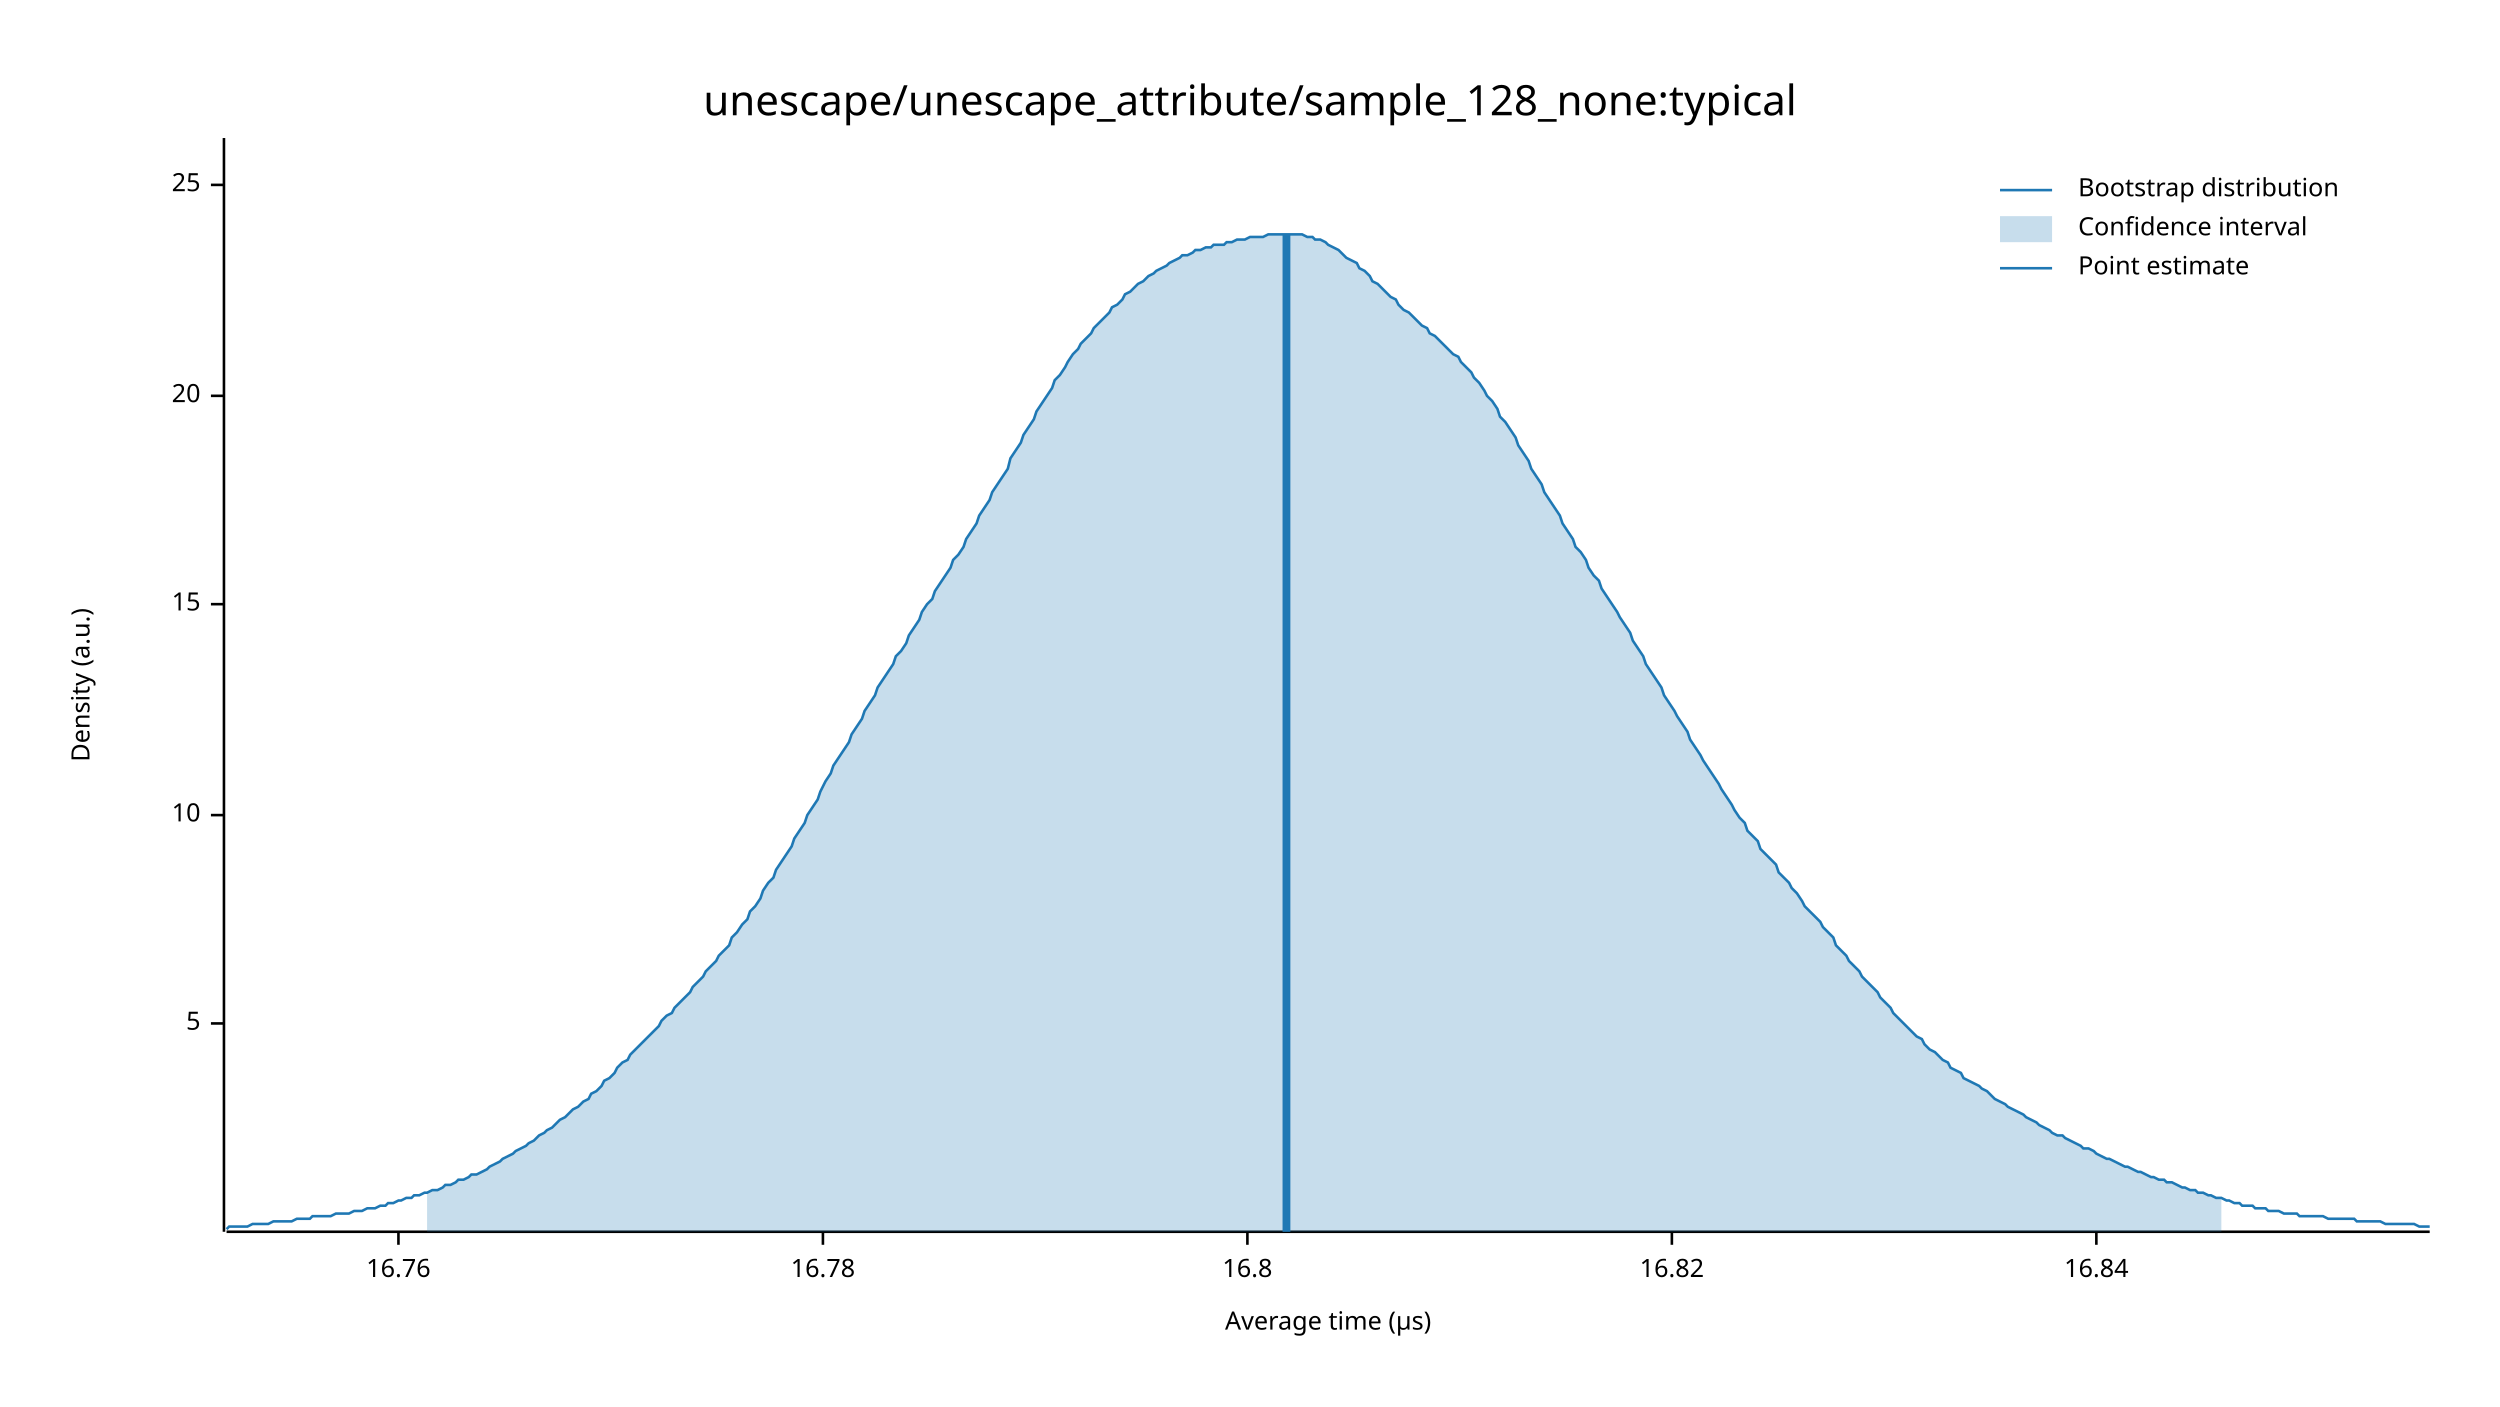
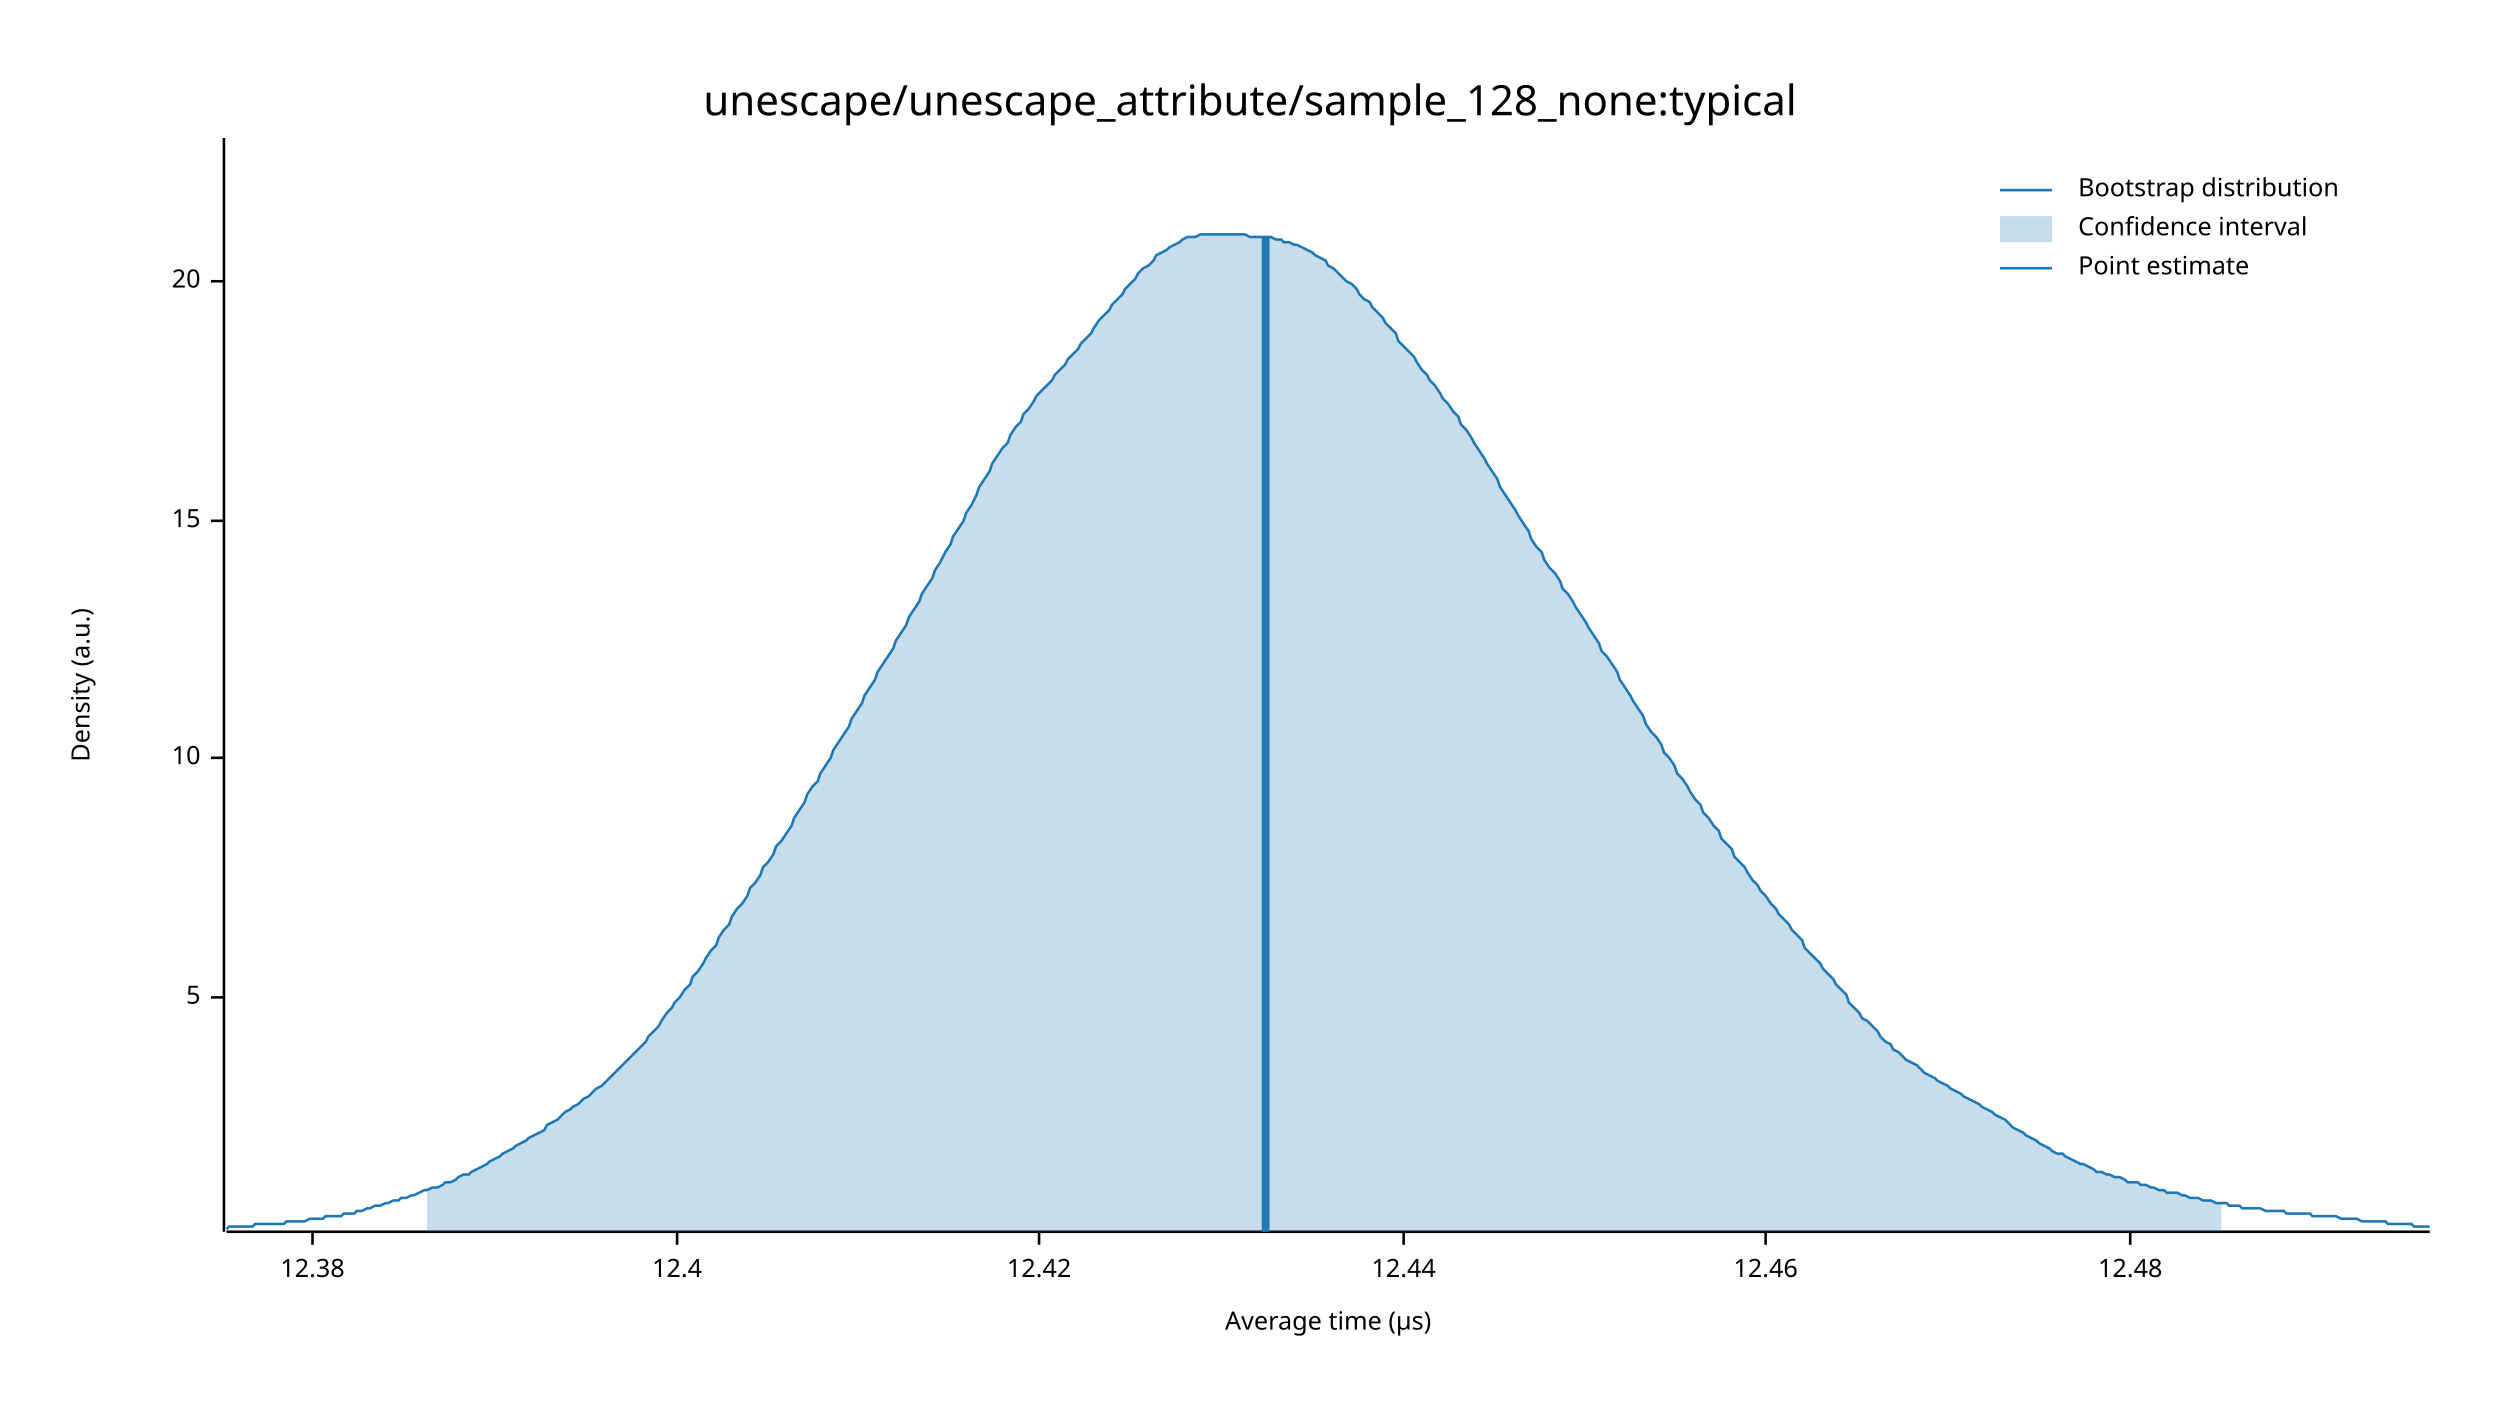
<svg xmlns="http://www.w3.org/2000/svg" width="960" height="540" viewBox="0 0 960 540">
  <text x="480" y="32" dy="0.76em" text-anchor="middle" font-family="sans-serif" font-size="16.129" opacity="1" fill="#000000">
unescape/unescape_attribute/sample_128_none:typical
</text>
  <text x="27" y="263" dy="0.76em" text-anchor="middle" font-family="sans-serif" font-size="9.677" opacity="1" fill="#000000" transform="rotate(270, 27, 263)">
Density (a.u.)
</text>
  <text x="510" y="513" dy="-0.5ex" text-anchor="middle" font-family="sans-serif" font-size="9.677" opacity="1" fill="#000000">
Average time (µs)
</text>
  <polyline fill="none" opacity="1" stroke="#000000" stroke-width="1" points="86,53 86,473 " />
-   <text x="77" y="393" dy="0.5ex" text-anchor="end" font-family="sans-serif" font-size="9.677" opacity="1" fill="#000000">
+   <text x="77" y="383" dy="0.5ex" text-anchor="end" font-family="sans-serif" font-size="9.677" opacity="1" fill="#000000">
5
</text>
-   <polyline fill="none" opacity="1" stroke="#000000" stroke-width="1" points="81,393 86,393 " />
-   <text x="77" y="313" dy="0.5ex" text-anchor="end" font-family="sans-serif" font-size="9.677" opacity="1" fill="#000000">
+   <polyline fill="none" opacity="1" stroke="#000000" stroke-width="1" points="81,383 86,383 " />
+   <text x="77" y="291" dy="0.5ex" text-anchor="end" font-family="sans-serif" font-size="9.677" opacity="1" fill="#000000">
10
</text>
-   <polyline fill="none" opacity="1" stroke="#000000" stroke-width="1" points="81,313 86,313 " />
-   <text x="77" y="232" dy="0.5ex" text-anchor="end" font-family="sans-serif" font-size="9.677" opacity="1" fill="#000000">
+   <polyline fill="none" opacity="1" stroke="#000000" stroke-width="1" points="81,291 86,291 " />
+   <text x="77" y="200" dy="0.5ex" text-anchor="end" font-family="sans-serif" font-size="9.677" opacity="1" fill="#000000">
15
</text>
-   <polyline fill="none" opacity="1" stroke="#000000" stroke-width="1" points="81,232 86,232 " />
-   <text x="77" y="152" dy="0.5ex" text-anchor="end" font-family="sans-serif" font-size="9.677" opacity="1" fill="#000000">
+   <polyline fill="none" opacity="1" stroke="#000000" stroke-width="1" points="81,200 86,200 " />
+   <text x="77" y="108" dy="0.5ex" text-anchor="end" font-family="sans-serif" font-size="9.677" opacity="1" fill="#000000">
20
</text>
-   <polyline fill="none" opacity="1" stroke="#000000" stroke-width="1" points="81,152 86,152 " />
-   <text x="77" y="71" dy="0.5ex" text-anchor="end" font-family="sans-serif" font-size="9.677" opacity="1" fill="#000000">
- 25
+   <polyline fill="none" opacity="1" stroke="#000000" stroke-width="1" points="81,108 86,108 " />
+   <polyline fill="none" opacity="1" stroke="#000000" stroke-width="1" points="87,473 933,473 " />
+   <text x="120" y="483" dy="0.76em" text-anchor="middle" font-family="sans-serif" font-size="9.677" opacity="1" fill="#000000">
+ 12.38
</text>
-   <polyline fill="none" opacity="1" stroke="#000000" stroke-width="1" points="81,71 86,71 " />
-   <polyline fill="none" opacity="1" stroke="#000000" stroke-width="1" points="87,473 933,473 " />
-   <text x="153" y="483" dy="0.76em" text-anchor="middle" font-family="sans-serif" font-size="9.677" opacity="1" fill="#000000">
- 16.76
+   <polyline fill="none" opacity="1" stroke="#000000" stroke-width="1" points="120,473 120,478 " />
+   <text x="260" y="483" dy="0.76em" text-anchor="middle" font-family="sans-serif" font-size="9.677" opacity="1" fill="#000000">
+ 12.4
</text>
-   <polyline fill="none" opacity="1" stroke="#000000" stroke-width="1" points="153,473 153,478 " />
-   <text x="316" y="483" dy="0.76em" text-anchor="middle" font-family="sans-serif" font-size="9.677" opacity="1" fill="#000000">
- 16.78
+   <polyline fill="none" opacity="1" stroke="#000000" stroke-width="1" points="260,473 260,478 " />
+   <text x="399" y="483" dy="0.76em" text-anchor="middle" font-family="sans-serif" font-size="9.677" opacity="1" fill="#000000">
+ 12.42
</text>
-   <polyline fill="none" opacity="1" stroke="#000000" stroke-width="1" points="316,473 316,478 " />
-   <text x="479" y="483" dy="0.76em" text-anchor="middle" font-family="sans-serif" font-size="9.677" opacity="1" fill="#000000">
- 16.8
+   <polyline fill="none" opacity="1" stroke="#000000" stroke-width="1" points="399,473 399,478 " />
+   <text x="539" y="483" dy="0.76em" text-anchor="middle" font-family="sans-serif" font-size="9.677" opacity="1" fill="#000000">
+ 12.44
</text>
-   <polyline fill="none" opacity="1" stroke="#000000" stroke-width="1" points="479,473 479,478 " />
-   <text x="642" y="483" dy="0.76em" text-anchor="middle" font-family="sans-serif" font-size="9.677" opacity="1" fill="#000000">
- 16.82
+   <polyline fill="none" opacity="1" stroke="#000000" stroke-width="1" points="539,473 539,478 " />
+   <text x="678" y="483" dy="0.76em" text-anchor="middle" font-family="sans-serif" font-size="9.677" opacity="1" fill="#000000">
+ 12.46
</text>
-   <polyline fill="none" opacity="1" stroke="#000000" stroke-width="1" points="642,473 642,478 " />
-   <text x="805" y="483" dy="0.76em" text-anchor="middle" font-family="sans-serif" font-size="9.677" opacity="1" fill="#000000">
- 16.84
+   <polyline fill="none" opacity="1" stroke="#000000" stroke-width="1" points="678,473 678,478 " />
+   <text x="818" y="483" dy="0.76em" text-anchor="middle" font-family="sans-serif" font-size="9.677" opacity="1" fill="#000000">
+ 12.48
</text>
-   <polyline fill="none" opacity="1" stroke="#000000" stroke-width="1" points="805,473 805,478 " />
-   <polyline fill="none" opacity="1" stroke="#1F78B4" stroke-width="1" points="87,472 88,471 90,471 92,471 93,471 95,471 97,470 98,470 100,470 102,470 103,470 105,469 107,469 109,469 110,469 112,469 114,468 115,468 117,468 119,468 120,467 122,467 124,467 125,467 127,467 129,466 131,466 132,466 134,466 136,465 137,465 139,465 141,464 142,464 144,464 146,463 148,463 149,462 151,462 153,461 154,461 156,460 158,460 159,459 161,459 163,458 164,458 166,457 168,457 170,456 171,455 173,455 175,454 176,453 178,453 180,452 181,451 183,451 185,450 187,449 188,448 190,447 192,446 193,445 195,444 197,443 198,442 200,441 202,440 203,439 205,438 207,436 209,435 210,434 212,433 214,431 215,430 217,429 219,427 220,426 222,425 224,423 226,422 227,420 229,419 231,417 232,415 234,414 236,412 237,410 239,408 241,407 242,405 244,403 246,401 248,399 249,398 251,396 253,394 254,392 256,390 258,389 259,387 261,385 263,383 265,381 266,379 268,377 270,375 271,373 273,371 275,369 276,367 278,365 280,363 281,360 283,358 285,355 287,353 288,350 290,348 292,345 293,342 295,339 297,337 298,334 300,331 302,328 304,325 305,322 307,319 309,316 310,313 312,310 314,307 315,304 317,300 319,297 320,294 322,291 324,288 326,285 327,282 329,279 331,276 332,273 334,270 336,267 337,264 339,261 341,258 343,255 344,252 346,250 348,247 349,244 351,241 353,238 354,235 356,232 358,230 359,227 361,224 363,221 365,218 366,215 368,213 370,210 371,207 373,204 375,201 376,198 378,195 380,192 381,189 383,186 385,183 387,180 388,176 390,173 392,170 393,167 395,164 397,161 398,158 400,155 402,152 404,149 405,146 407,144 409,141 410,139 412,136 414,134 415,132 417,130 419,128 420,126 422,124 424,122 426,120 427,118 429,117 431,115 432,113 434,112 436,110 437,109 439,108 441,106 443,105 444,104 446,103 448,102 449,101 451,100 453,99 454,98 456,98 458,97 459,96 461,96 463,95 465,95 466,94 468,94 470,94 471,93 473,93 475,92 476,92 478,92 480,91 482,91 483,91 485,91 487,90 488,90 490,90 492,90 493,90 495,90 497,90 498,90 500,90 502,91 504,91 505,92 507,92 509,93 510,94 512,95 514,96 515,97 517,99 519,100 521,101 522,103 524,104 526,106 527,108 529,109 531,111 532,112 534,114 536,115 537,117 539,119 541,120 543,122 544,123 546,125 548,126 549,128 551,129 553,131 554,132 556,134 558,136 560,137 561,139 563,141 565,143 566,145 568,147 570,150 571,152 573,154 575,157 576,160 578,162 580,165 582,168 583,171 585,174 587,177 588,180 590,183 592,186 593,189 595,192 597,195 599,198 600,201 602,204 604,207 605,210 607,212 609,215 610,218 612,221 614,223 615,226 617,229 619,232 621,235 622,237 624,240 626,243 627,246 629,249 631,252 632,255 634,258 636,261 638,264 639,267 641,270 643,273 644,275 646,278 648,281 649,284 651,287 653,290 654,292 656,295 658,298 660,301 661,303 663,306 665,309 666,311 668,314 670,316 671,319 673,321 675,323 676,326 678,328 680,330 682,332 683,335 685,337 687,339 688,341 690,343 692,346 693,348 695,350 697,352 699,354 700,356 702,358 704,360 705,363 707,365 709,367 710,369 712,371 714,373 715,375 717,377 719,379 721,381 722,383 724,385 726,387 727,389 729,391 731,393 732,394 734,396 736,398 738,399 739,401 741,403 743,404 744,405 746,407 748,408 749,410 751,411 753,412 754,414 756,415 758,416 760,417 761,418 763,419 765,421 766,422 768,423 770,424 771,425 773,426 775,427 777,428 778,429 780,430 782,431 783,432 785,433 787,434 788,435 790,436 792,436 793,437 795,438 797,439 799,440 800,441 802,441 804,442 805,443 807,444 809,445 810,445 812,446 814,447 816,448 817,448 819,449 821,450 822,450 824,451 826,452 827,452 829,453 831,453 832,454 834,454 836,455 838,456 839,456 841,457 843,457 844,458 846,458 848,459 849,459 851,460 853,460 855,461 856,461 858,462 860,462 861,463 863,463 865,463 866,464 868,464 870,464 871,465 873,465 875,465 877,466 878,466 880,466 882,466 883,467 885,467 887,467 888,467 890,467 892,467 894,468 895,468 897,468 899,468 900,468 902,468 904,468 905,469 907,469 909,469 910,469 912,469 914,469 916,470 917,470 919,470 921,470 922,470 924,470 926,470 927,470 929,471 931,471 933,471 " />
-   <polygon opacity="0.25" fill="#1F78B4" points="164,458 166,457 168,457 170,456 171,455 173,455 175,454 176,453 178,453 180,452 181,451 183,451 185,450 187,449 188,448 190,447 192,446 193,445 195,444 197,443 198,442 200,441 202,440 203,439 205,438 207,436 209,435 210,434 212,433 214,431 215,430 217,429 219,427 220,426 222,425 224,423 226,422 227,420 229,419 231,417 232,415 234,414 236,412 237,410 239,408 241,407 242,405 244,403 246,401 248,399 249,398 251,396 253,394 254,392 256,390 258,389 259,387 261,385 263,383 265,381 266,379 268,377 270,375 271,373 273,371 275,369 276,367 278,365 280,363 281,360 283,358 285,355 287,353 288,350 290,348 292,345 293,342 295,339 297,337 298,334 300,331 302,328 304,325 305,322 307,319 309,316 310,313 312,310 314,307 315,304 317,300 319,297 320,294 322,291 324,288 326,285 327,282 329,279 331,276 332,273 334,270 336,267 337,264 339,261 341,258 343,255 344,252 346,250 348,247 349,244 351,241 353,238 354,235 356,232 358,230 359,227 361,224 363,221 365,218 366,215 368,213 370,210 371,207 373,204 375,201 376,198 378,195 380,192 381,189 383,186 385,183 387,180 388,176 390,173 392,170 393,167 395,164 397,161 398,158 400,155 402,152 404,149 405,146 407,144 409,141 410,139 412,136 414,134 415,132 417,130 419,128 420,126 422,124 424,122 426,120 427,118 429,117 431,115 432,113 434,112 436,110 437,109 439,108 441,106 443,105 444,104 446,103 448,102 449,101 451,100 453,99 454,98 456,98 458,97 459,96 461,96 463,95 465,95 466,94 468,94 470,94 471,93 473,93 475,92 476,92 478,92 480,91 482,91 483,91 485,91 487,90 488,90 490,90 492,90 493,90 495,90 497,90 498,90 500,90 502,91 504,91 505,92 507,92 509,93 510,94 512,95 514,96 515,97 517,99 519,100 521,101 522,103 524,104 526,106 527,108 529,109 531,111 532,112 534,114 536,115 537,117 539,119 541,120 543,122 544,123 546,125 548,126 549,128 551,129 553,131 554,132 556,134 558,136 560,137 561,139 563,141 565,143 566,145 568,147 570,150 571,152 573,154 575,157 576,160 578,162 580,165 582,168 583,171 585,174 587,177 588,180 590,183 592,186 593,189 595,192 597,195 599,198 600,201 602,204 604,207 605,210 607,212 609,215 610,218 612,221 614,223 615,226 617,229 619,232 621,235 622,237 624,240 626,243 627,246 629,249 631,252 632,255 634,258 636,261 638,264 639,267 641,270 643,273 644,275 646,278 648,281 649,284 651,287 653,290 654,292 656,295 658,298 660,301 661,303 663,306 665,309 666,311 668,314 670,316 671,319 673,321 675,323 676,326 678,328 680,330 682,332 683,335 685,337 687,339 688,341 690,343 692,346 693,348 695,350 697,352 699,354 700,356 702,358 704,360 705,363 707,365 709,367 710,369 712,371 714,373 715,375 717,377 719,379 721,381 722,383 724,385 726,387 727,389 729,391 731,393 732,394 734,396 736,398 738,399 739,401 741,403 743,404 744,405 746,407 748,408 749,410 751,411 753,412 754,414 756,415 758,416 760,417 761,418 763,419 765,421 766,422 768,423 770,424 771,425 773,426 775,427 777,428 778,429 780,430 782,431 783,432 785,433 787,434 788,435 790,436 792,436 793,437 795,438 797,439 799,440 800,441 802,441 804,442 805,443 807,444 809,445 810,445 812,446 814,447 816,448 817,448 819,449 821,450 822,450 824,451 826,452 827,452 829,453 831,453 832,454 834,454 836,455 838,456 839,456 841,457 843,457 844,458 846,458 848,459 849,459 851,460 853,460 853,473 164,473 " />
-   <polyline fill="none" opacity="1" stroke="#1F78B4" stroke-width="3" points="494,473 494,90 " />
+   <polyline fill="none" opacity="1" stroke="#000000" stroke-width="1" points="818,473 818,478 " />
+   <polyline fill="none" opacity="1" stroke="#1F78B4" stroke-width="1" points="87,472 88,471 90,471 92,471 93,471 95,471 97,471 98,470 100,470 102,470 103,470 105,470 107,470 109,470 110,469 112,469 114,469 115,469 117,469 119,468 120,468 122,468 124,468 125,467 127,467 129,467 131,467 132,466 134,466 136,466 137,465 139,465 141,464 142,464 144,463 146,463 148,462 149,462 151,461 153,461 154,460 156,460 158,459 159,459 161,458 163,457 164,457 166,456 168,456 170,455 171,454 173,454 175,453 176,452 178,451 180,451 181,450 183,449 185,448 187,447 188,446 190,445 192,444 193,443 195,442 197,441 198,440 200,439 202,438 203,437 205,436 207,435 209,434 210,432 212,431 214,430 215,429 217,427 219,426 220,425 222,424 224,422 226,421 227,420 229,418 231,417 232,416 234,414 236,412 237,411 239,409 241,407 242,406 244,404 246,402 248,400 249,398 251,396 253,394 254,392 256,389 258,387 259,385 261,383 263,380 265,378 266,375 268,373 270,370 271,368 273,365 275,363 276,360 278,357 280,355 281,352 283,349 285,347 287,344 288,341 290,339 292,336 293,333 295,331 297,328 298,325 300,323 302,320 304,317 305,314 307,311 309,308 310,305 312,302 314,300 315,297 317,294 319,291 320,288 322,285 324,282 326,279 327,276 329,273 331,270 332,267 334,264 336,261 337,258 339,255 341,252 343,249 344,246 346,243 348,240 349,237 351,234 353,231 354,228 356,225 358,222 359,219 361,216 363,212 365,209 366,206 368,203 370,200 371,197 373,194 375,190 376,187 378,184 380,181 381,178 383,175 385,172 387,170 388,167 390,164 392,162 393,159 395,157 397,154 398,152 400,150 402,148 404,146 405,144 407,142 409,140 410,138 412,136 414,134 415,132 417,130 419,128 420,126 422,123 424,121 426,119 427,117 429,115 431,113 432,111 434,109 436,107 437,105 439,103 441,102 443,100 444,98 446,97 448,96 449,95 451,94 453,93 454,92 456,91 458,91 459,91 461,90 463,90 465,90 466,90 468,90 470,90 471,90 473,90 475,90 476,90 478,90 480,91 482,91 483,91 485,91 487,91 488,91 490,92 492,92 493,93 495,93 497,94 498,94 500,95 502,96 504,97 505,98 507,99 509,100 510,102 512,103 514,105 515,106 517,108 519,109 521,111 522,113 524,115 526,116 527,118 529,120 531,122 532,124 534,126 536,128 537,131 539,133 541,135 543,137 544,139 546,142 548,144 549,146 551,148 553,151 554,153 556,155 558,158 560,160 561,163 563,165 565,168 566,170 568,173 570,176 571,178 573,181 575,184 576,187 578,190 580,193 582,196 583,198 585,201 587,204 588,207 590,210 592,212 593,215 595,218 597,220 599,223 600,226 602,228 604,231 605,233 607,236 609,239 610,241 612,244 614,247 615,250 617,252 619,255 621,258 622,261 624,264 626,267 627,269 629,272 631,275 632,278 634,281 636,283 638,286 639,289 641,291 643,294 644,297 646,299 648,302 649,304 651,307 653,309 654,312 656,314 658,317 660,319 661,322 663,324 665,326 666,329 668,331 670,333 671,335 673,338 675,340 676,342 678,344 680,347 682,349 683,351 685,353 687,355 688,357 690,359 692,361 693,364 695,366 697,368 699,370 700,372 702,374 704,376 705,378 707,380 709,382 710,385 712,387 714,389 715,391 717,392 719,394 721,396 722,398 724,400 726,401 727,403 729,404 731,406 732,407 734,408 736,409 738,411 739,412 741,413 743,414 744,415 746,416 748,417 749,418 751,419 753,420 754,421 756,422 758,423 760,424 761,425 763,426 765,427 766,428 768,429 770,430 771,431 773,433 775,434 777,435 778,436 780,437 782,438 783,439 785,440 787,441 788,442 790,443 792,443 793,444 795,445 797,446 799,447 800,447 802,448 804,449 805,450 807,450 809,451 810,451 812,452 814,452 816,453 817,454 819,454 821,454 822,455 824,455 826,456 827,456 829,457 831,457 832,458 834,458 836,458 838,459 839,459 841,460 843,460 844,460 846,461 848,461 849,461 851,462 853,462 855,462 856,463 858,463 860,463 861,464 863,464 865,464 866,464 868,464 870,465 871,465 873,465 875,465 877,465 878,466 880,466 882,466 883,466 885,466 887,466 888,467 890,467 892,467 894,467 895,467 897,467 899,468 900,468 902,468 904,468 905,468 907,469 909,469 910,469 912,469 914,469 916,469 917,470 919,470 921,470 922,470 924,470 926,470 927,471 929,471 931,471 933,471 " />
+   <polygon opacity="0.25" fill="#1F78B4" points="164,457 166,456 168,456 170,455 171,454 173,454 175,453 176,452 178,451 180,451 181,450 183,449 185,448 187,447 188,446 190,445 192,444 193,443 195,442 197,441 198,440 200,439 202,438 203,437 205,436 207,435 209,434 210,432 212,431 214,430 215,429 217,427 219,426 220,425 222,424 224,422 226,421 227,420 229,418 231,417 232,416 234,414 236,412 237,411 239,409 241,407 242,406 244,404 246,402 248,400 249,398 251,396 253,394 254,392 256,389 258,387 259,385 261,383 263,380 265,378 266,375 268,373 270,370 271,368 273,365 275,363 276,360 278,357 280,355 281,352 283,349 285,347 287,344 288,341 290,339 292,336 293,333 295,331 297,328 298,325 300,323 302,320 304,317 305,314 307,311 309,308 310,305 312,302 314,300 315,297 317,294 319,291 320,288 322,285 324,282 326,279 327,276 329,273 331,270 332,267 334,264 336,261 337,258 339,255 341,252 343,249 344,246 346,243 348,240 349,237 351,234 353,231 354,228 356,225 358,222 359,219 361,216 363,212 365,209 366,206 368,203 370,200 371,197 373,194 375,190 376,187 378,184 380,181 381,178 383,175 385,172 387,170 388,167 390,164 392,162 393,159 395,157 397,154 398,152 400,150 402,148 404,146 405,144 407,142 409,140 410,138 412,136 414,134 415,132 417,130 419,128 420,126 422,123 424,121 426,119 427,117 429,115 431,113 432,111 434,109 436,107 437,105 439,103 441,102 443,100 444,98 446,97 448,96 449,95 451,94 453,93 454,92 456,91 458,91 459,91 461,90 463,90 465,90 466,90 468,90 470,90 471,90 473,90 475,90 476,90 478,90 480,91 482,91 483,91 485,91 487,91 488,91 490,92 492,92 493,93 495,93 497,94 498,94 500,95 502,96 504,97 505,98 507,99 509,100 510,102 512,103 514,105 515,106 517,108 519,109 521,111 522,113 524,115 526,116 527,118 529,120 531,122 532,124 534,126 536,128 537,131 539,133 541,135 543,137 544,139 546,142 548,144 549,146 551,148 553,151 554,153 556,155 558,158 560,160 561,163 563,165 565,168 566,170 568,173 570,176 571,178 573,181 575,184 576,187 578,190 580,193 582,196 583,198 585,201 587,204 588,207 590,210 592,212 593,215 595,218 597,220 599,223 600,226 602,228 604,231 605,233 607,236 609,239 610,241 612,244 614,247 615,250 617,252 619,255 621,258 622,261 624,264 626,267 627,269 629,272 631,275 632,278 634,281 636,283 638,286 639,289 641,291 643,294 644,297 646,299 648,302 649,304 651,307 653,309 654,312 656,314 658,317 660,319 661,322 663,324 665,326 666,329 668,331 670,333 671,335 673,338 675,340 676,342 678,344 680,347 682,349 683,351 685,353 687,355 688,357 690,359 692,361 693,364 695,366 697,368 699,370 700,372 702,374 704,376 705,378 707,380 709,382 710,385 712,387 714,389 715,391 717,392 719,394 721,396 722,398 724,400 726,401 727,403 729,404 731,406 732,407 734,408 736,409 738,411 739,412 741,413 743,414 744,415 746,416 748,417 749,418 751,419 753,420 754,421 756,422 758,423 760,424 761,425 763,426 765,427 766,428 768,429 770,430 771,431 773,433 775,434 777,435 778,436 780,437 782,438 783,439 785,440 787,441 788,442 790,443 792,443 793,444 795,445 797,446 799,447 800,447 802,448 804,449 805,450 807,450 809,451 810,451 812,452 814,452 816,453 817,454 819,454 821,454 822,455 824,455 826,456 827,456 829,457 831,457 832,458 834,458 836,458 838,459 839,459 841,460 843,460 844,460 846,461 848,461 849,461 851,462 853,462 853,473 164,473 " />
+   <polyline fill="none" opacity="1" stroke="#1F78B4" stroke-width="3" points="486,473 486,91 " />
  <text x="798" y="68" dy="0.76em" text-anchor="start" font-family="sans-serif" font-size="9.677" opacity="1" fill="#000000">
Bootstrap distribution
</text>
  <text x="798" y="83" dy="0.76em" text-anchor="start" font-family="sans-serif" font-size="9.677" opacity="1" fill="#000000">
Confidence interval
</text>
  <text x="798" y="98" dy="0.76em" text-anchor="start" font-family="sans-serif" font-size="9.677" opacity="1" fill="#000000">
Point estimate
</text>
  <polyline fill="none" opacity="1" stroke="#1F78B4" stroke-width="1" points="768,73 788,73 " />
  <rect x="768" y="83" width="20" height="10" opacity="0.25" fill="#1F78B4" stroke="none" />
  <polyline fill="none" opacity="1" stroke="#1F78B4" stroke-width="1" points="768,103 788,103 " />
</svg>
